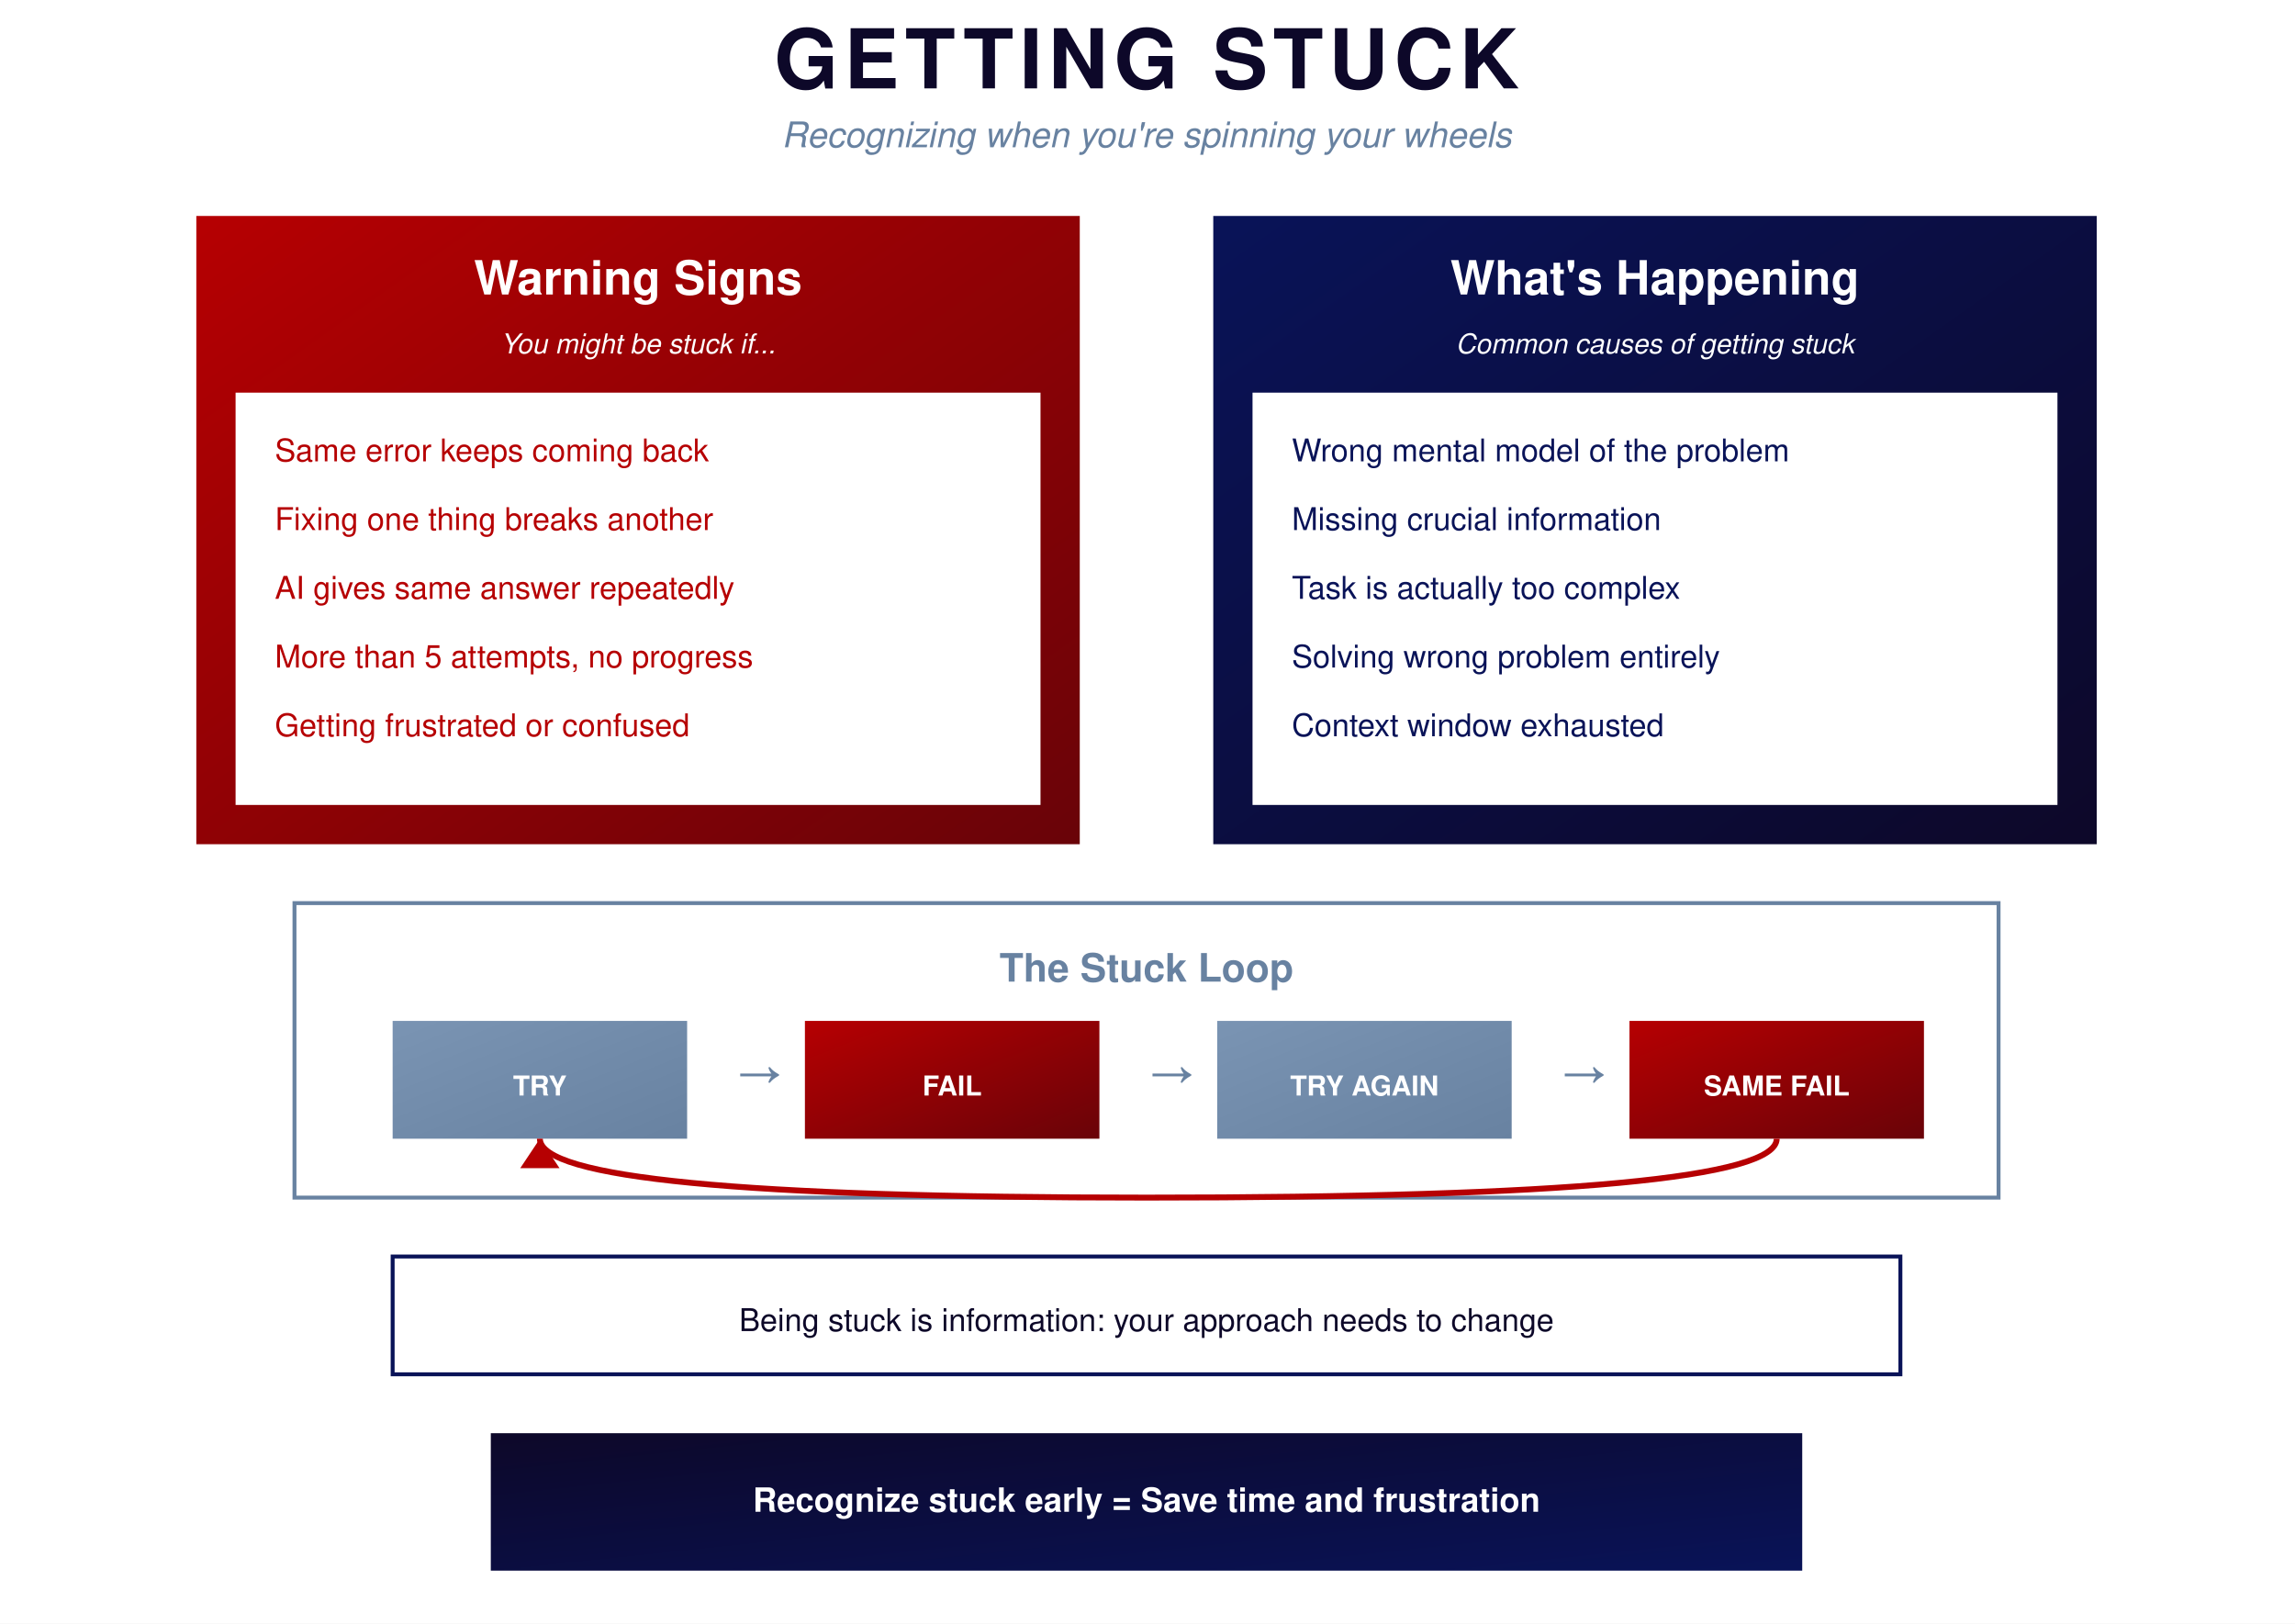
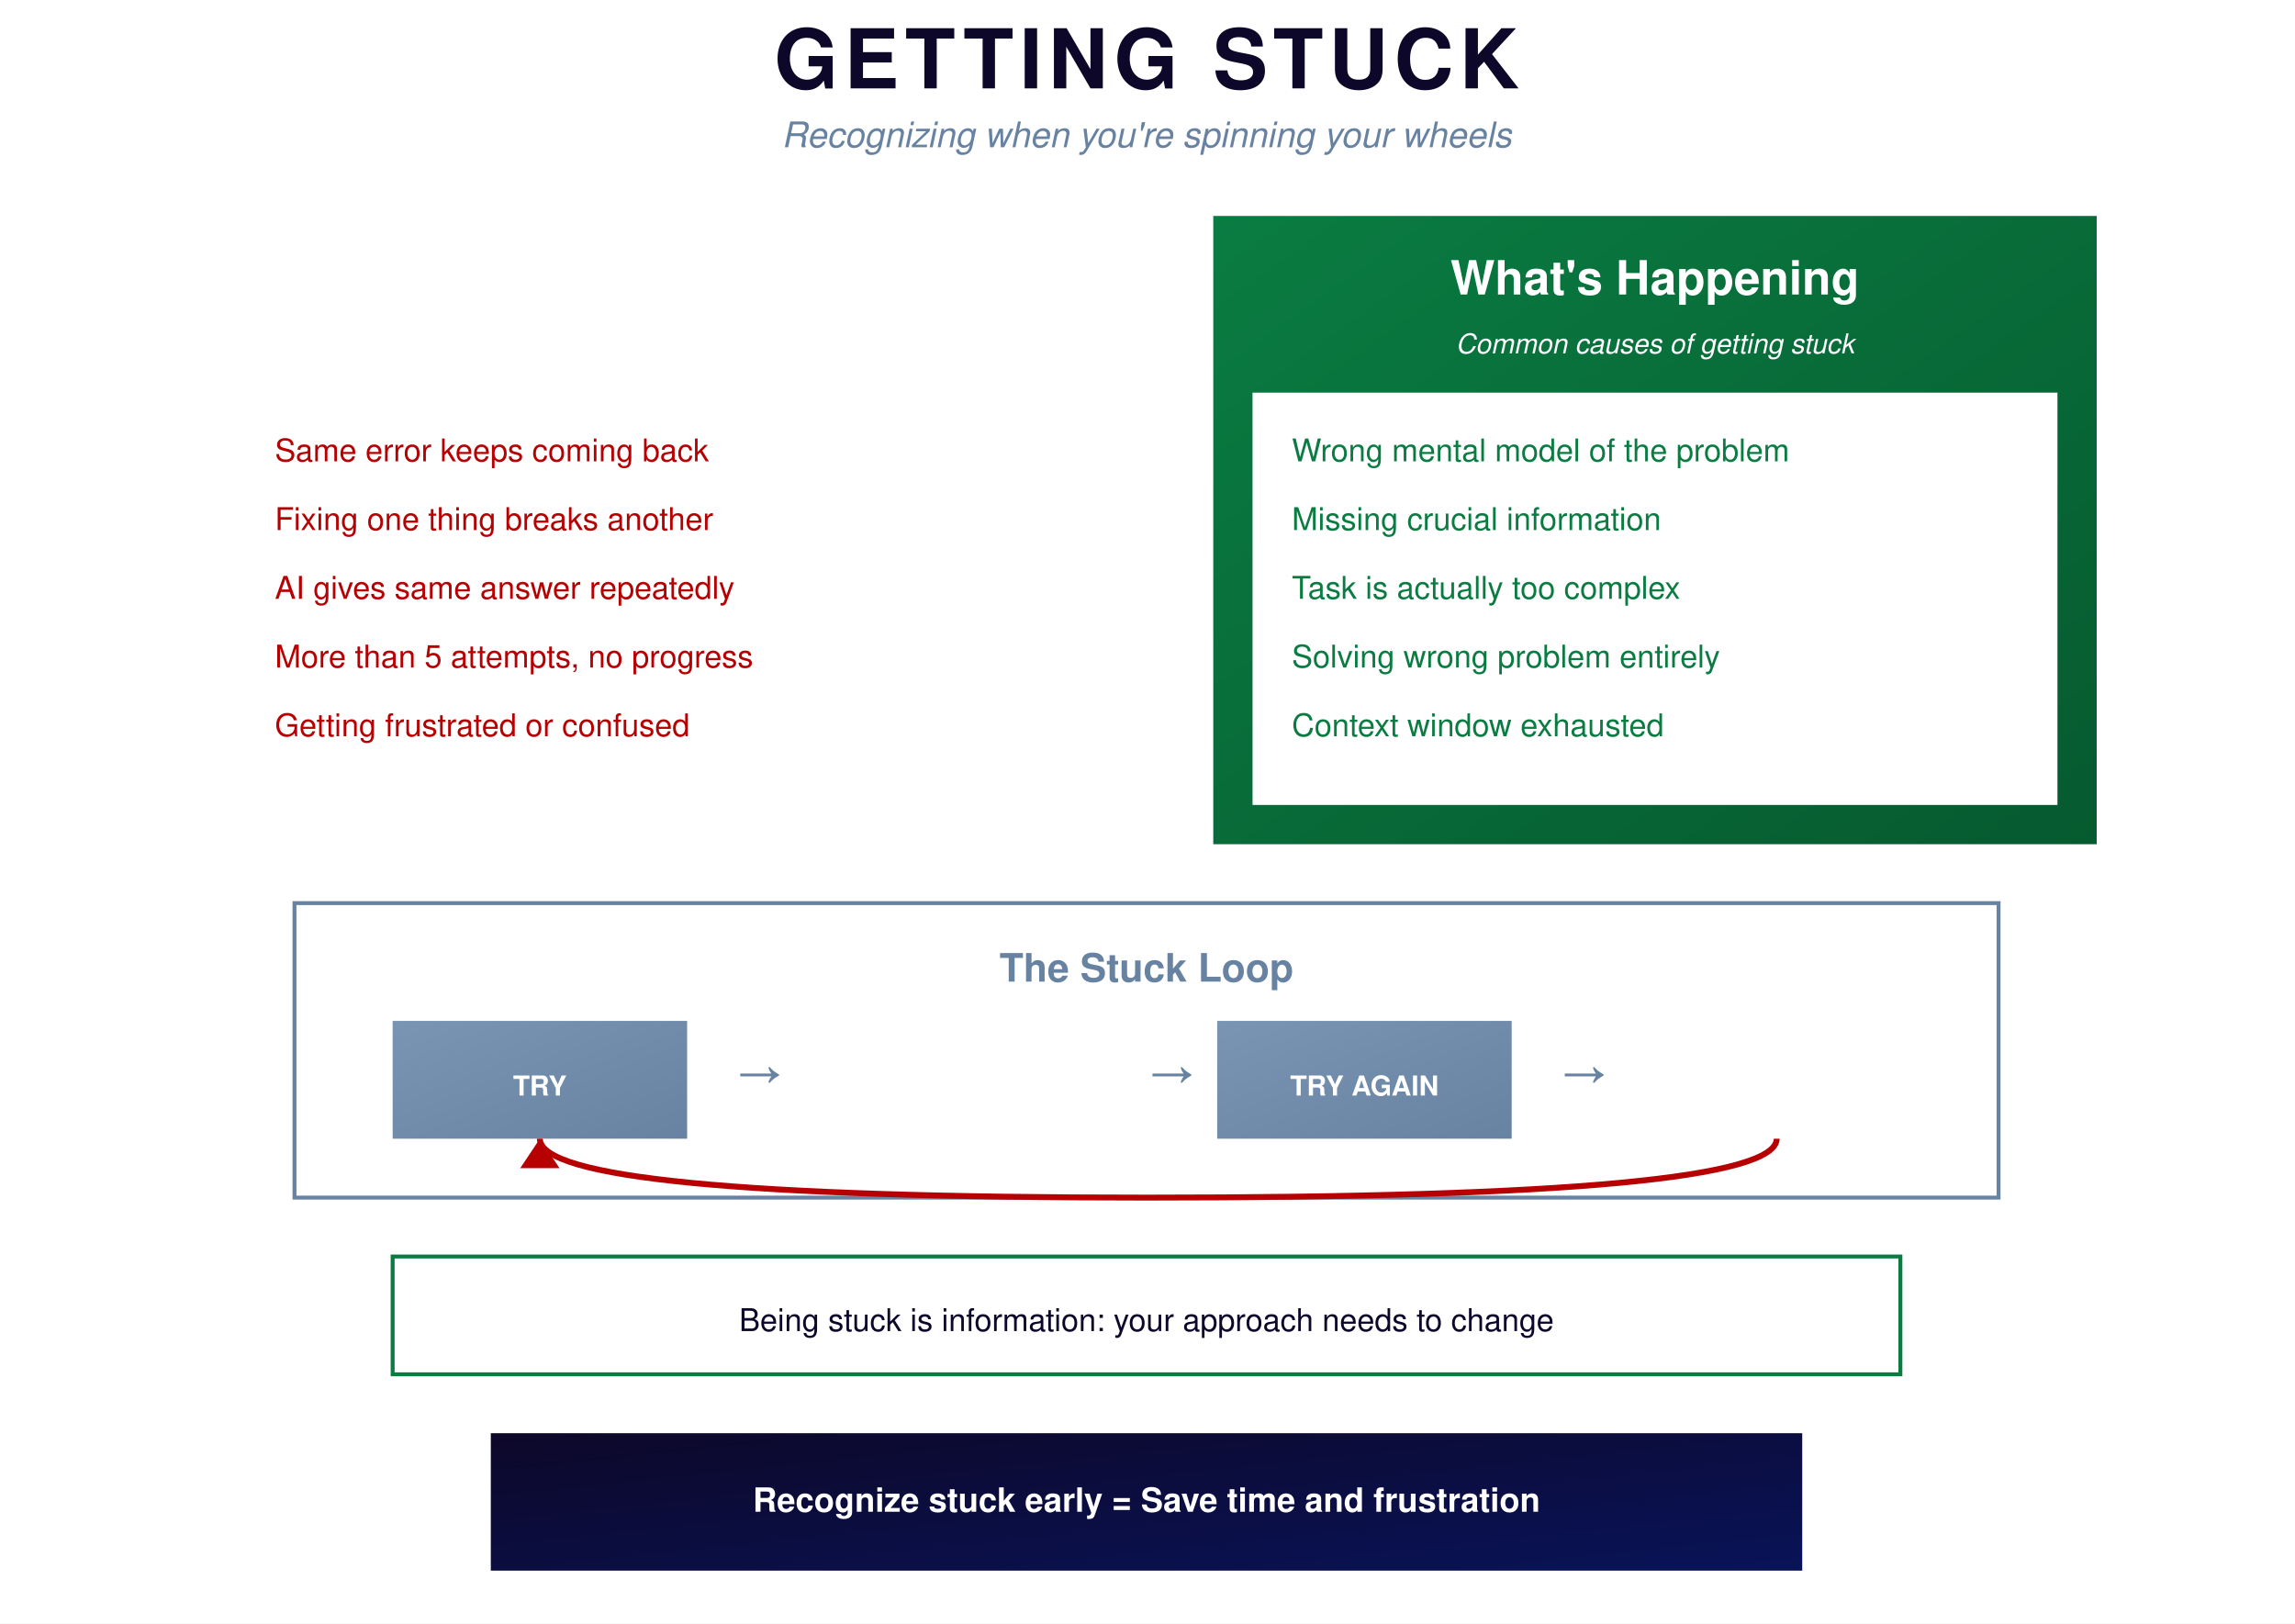
<svg xmlns="http://www.w3.org/2000/svg" viewBox="0 0 1169 827" width="1169" height="827">
  <defs>
+     <linearGradient id="goodGreen" x1="0%" y1="0%" x2="100%" y2="100%">
+       <stop offset="0%" style="stop-color:#0a7c42" />
+       <stop offset="100%" style="stop-color:#065a2f" />
+     </linearGradient>
+     <linearGradient id="badRed" x1="0%" y1="0%" x2="100%" y2="100%">
+       <stop offset="0%" style="stop-color:#b60002" />
+       <stop offset="100%" style="stop-color:#690308" />
+     </linearGradient>
    <linearGradient id="deepBlue" x1="0%" y1="0%" x2="100%" y2="100%">
      <stop offset="0%" style="stop-color:#091358" />
      <stop offset="100%" style="stop-color:#0d0829" />
    </linearGradient>
-     <linearGradient id="brightRed" x1="0%" y1="0%" x2="100%" y2="100%">
-       <stop offset="0%" style="stop-color:#b60002" />
-       <stop offset="100%" style="stop-color:#690308" />
+     <linearGradient id="aiPurple" x1="0%" y1="0%" x2="100%" y2="100%">
+       <stop offset="0%" style="stop-color:#6b21a8" />
+       <stop offset="100%" style="stop-color:#4c1d6d" />
    </linearGradient>
    <linearGradient id="steelBlue" x1="0%" y1="0%" x2="100%" y2="100%">
      <stop offset="0%" style="stop-color:#7a94b3" />
      <stop offset="100%" style="stop-color:#6882a1" />
    </linearGradient>
    <linearGradient id="darkNavy" x1="0%" y1="0%" x2="100%" y2="100%">
      <stop offset="0%" style="stop-color:#0d0829" />
      <stop offset="100%" style="stop-color:#091358" />
    </linearGradient>
  </defs>
  <rect width="1169" height="827" fill="#ffffff" />
  <text x="584" y="45" font-family="Helvetica, Arial, sans-serif" font-size="42" font-weight="bold" fill="#0d0829" text-anchor="middle" letter-spacing="3">GETTING STUCK</text>
  <text x="584" y="75" font-family="Helvetica, Arial, sans-serif" font-size="18" fill="#6882a1" text-anchor="middle" font-style="italic">Recognizing when you're spinning your wheels</text>
  <rect x="100" y="110" width="450" height="320" fill="url(#brightRed)" />
  <text x="325" y="150" font-family="Helvetica, Arial, sans-serif" font-size="24" font-weight="bold" fill="#ffffff" text-anchor="middle">Warning Signs</text>
  <text x="325" y="180" font-family="Helvetica, Arial, sans-serif" font-size="14" fill="#ffffff" text-anchor="middle" font-style="italic">You might be stuck if...</text>
  <rect x="120" y="200" width="410" height="210" fill="#ffffff" />
  <text x="140" y="235" font-family="Helvetica, Arial, sans-serif" font-size="16" fill="#b60002">Same error keeps coming back</text>
  <text x="140" y="270" font-family="Helvetica, Arial, sans-serif" font-size="16" fill="#b60002">Fixing one thing breaks another</text>
  <text x="140" y="305" font-family="Helvetica, Arial, sans-serif" font-size="16" fill="#b60002">AI gives same answer repeatedly</text>
  <text x="140" y="340" font-family="Helvetica, Arial, sans-serif" font-size="16" fill="#b60002">More than 5 attempts, no progress</text>
  <text x="140" y="375" font-family="Helvetica, Arial, sans-serif" font-size="16" fill="#b60002">Getting frustrated or confused</text>
-   <rect x="618" y="110" width="450" height="320" fill="url(#deepBlue)" />
+   <rect x="618" y="110" width="450" height="320" fill="url(#goodGreen)" />
  <text x="843" y="150" font-family="Helvetica, Arial, sans-serif" font-size="24" font-weight="bold" fill="#ffffff" text-anchor="middle">What's Happening</text>
  <text x="843" y="180" font-family="Helvetica, Arial, sans-serif" font-size="14" fill="#ffffff" text-anchor="middle" font-style="italic">Common causes of getting stuck</text>
  <rect x="638" y="200" width="410" height="210" fill="#ffffff" />
-   <text x="658" y="235" font-family="Helvetica, Arial, sans-serif" font-size="16" fill="#091358">Wrong mental model of the problem</text>
-   <text x="658" y="270" font-family="Helvetica, Arial, sans-serif" font-size="16" fill="#091358">Missing crucial information</text>
-   <text x="658" y="305" font-family="Helvetica, Arial, sans-serif" font-size="16" fill="#091358">Task is actually too complex</text>
-   <text x="658" y="340" font-family="Helvetica, Arial, sans-serif" font-size="16" fill="#091358">Solving wrong problem entirely</text>
-   <text x="658" y="375" font-family="Helvetica, Arial, sans-serif" font-size="16" fill="#091358">Context window exhausted</text>
+   <text x="658" y="235" font-family="Helvetica, Arial, sans-serif" font-size="16" fill="#0a7c42">Wrong mental model of the problem</text>
+   <text x="658" y="270" font-family="Helvetica, Arial, sans-serif" font-size="16" fill="#0a7c42">Missing crucial information</text>
+   <text x="658" y="305" font-family="Helvetica, Arial, sans-serif" font-size="16" fill="#0a7c42">Task is actually too complex</text>
+   <text x="658" y="340" font-family="Helvetica, Arial, sans-serif" font-size="16" fill="#0a7c42">Solving wrong problem entirely</text>
+   <text x="658" y="375" font-family="Helvetica, Arial, sans-serif" font-size="16" fill="#0a7c42">Context window exhausted</text>
  <rect x="150" y="460" width="868" height="150" fill="#ffffff" stroke="#6882a1" stroke-width="2" />
  <text x="584" y="500" font-family="Helvetica, Arial, sans-serif" font-size="20" font-weight="bold" fill="#6882a1" text-anchor="middle">The Stuck Loop</text>
  <rect x="200" y="520" width="150" height="60" fill="url(#steelBlue)" />
  <text x="275" y="558" font-family="Helvetica, Arial, sans-serif" font-size="14" font-weight="bold" fill="#ffffff" text-anchor="middle">TRY</text>
  <text x="375" y="555" font-family="Helvetica, Arial, sans-serif" font-size="24" fill="#6882a1">→</text>
  <rect x="410" y="520" width="150" height="60" fill="url(#brightRed)" />
  <text x="485" y="558" font-family="Helvetica, Arial, sans-serif" font-size="14" font-weight="bold" fill="#ffffff" text-anchor="middle">FAIL</text>
  <text x="585" y="555" font-family="Helvetica, Arial, sans-serif" font-size="24" fill="#6882a1">→</text>
  <rect x="620" y="520" width="150" height="60" fill="url(#steelBlue)" />
  <text x="695" y="558" font-family="Helvetica, Arial, sans-serif" font-size="14" font-weight="bold" fill="#ffffff" text-anchor="middle">TRY AGAIN</text>
  <text x="795" y="555" font-family="Helvetica, Arial, sans-serif" font-size="24" fill="#6882a1">→</text>
  <rect x="830" y="520" width="150" height="60" fill="url(#brightRed)" />
  <text x="905" y="558" font-family="Helvetica, Arial, sans-serif" font-size="14" font-weight="bold" fill="#ffffff" text-anchor="middle">SAME FAIL</text>
  <path d="M 905 580 Q 905 610 584 610 Q 275 610 275 580" stroke="#b60002" stroke-width="3" fill="none" />
  <polygon points="275,580 265,595 285,595" fill="#b60002" />
-   <rect x="200" y="640" width="768" height="60" fill="#ffffff" stroke="#091358" stroke-width="2" />
+   <rect x="200" y="640" width="768" height="60" fill="#ffffff" stroke="#0a7c42" stroke-width="2" />
  <text x="584" y="678" font-family="Helvetica, Arial, sans-serif" font-size="16" fill="#0d0829" text-anchor="middle">Being stuck is information: your approach needs to change</text>
  <rect x="250" y="730" width="668" height="70" fill="url(#darkNavy)" />
  <text x="584" y="770" font-family="Helvetica, Arial, sans-serif" font-size="17" font-weight="bold" fill="#ffffff" text-anchor="middle">Recognize stuck early = Save time and frustration</text>
</svg>
